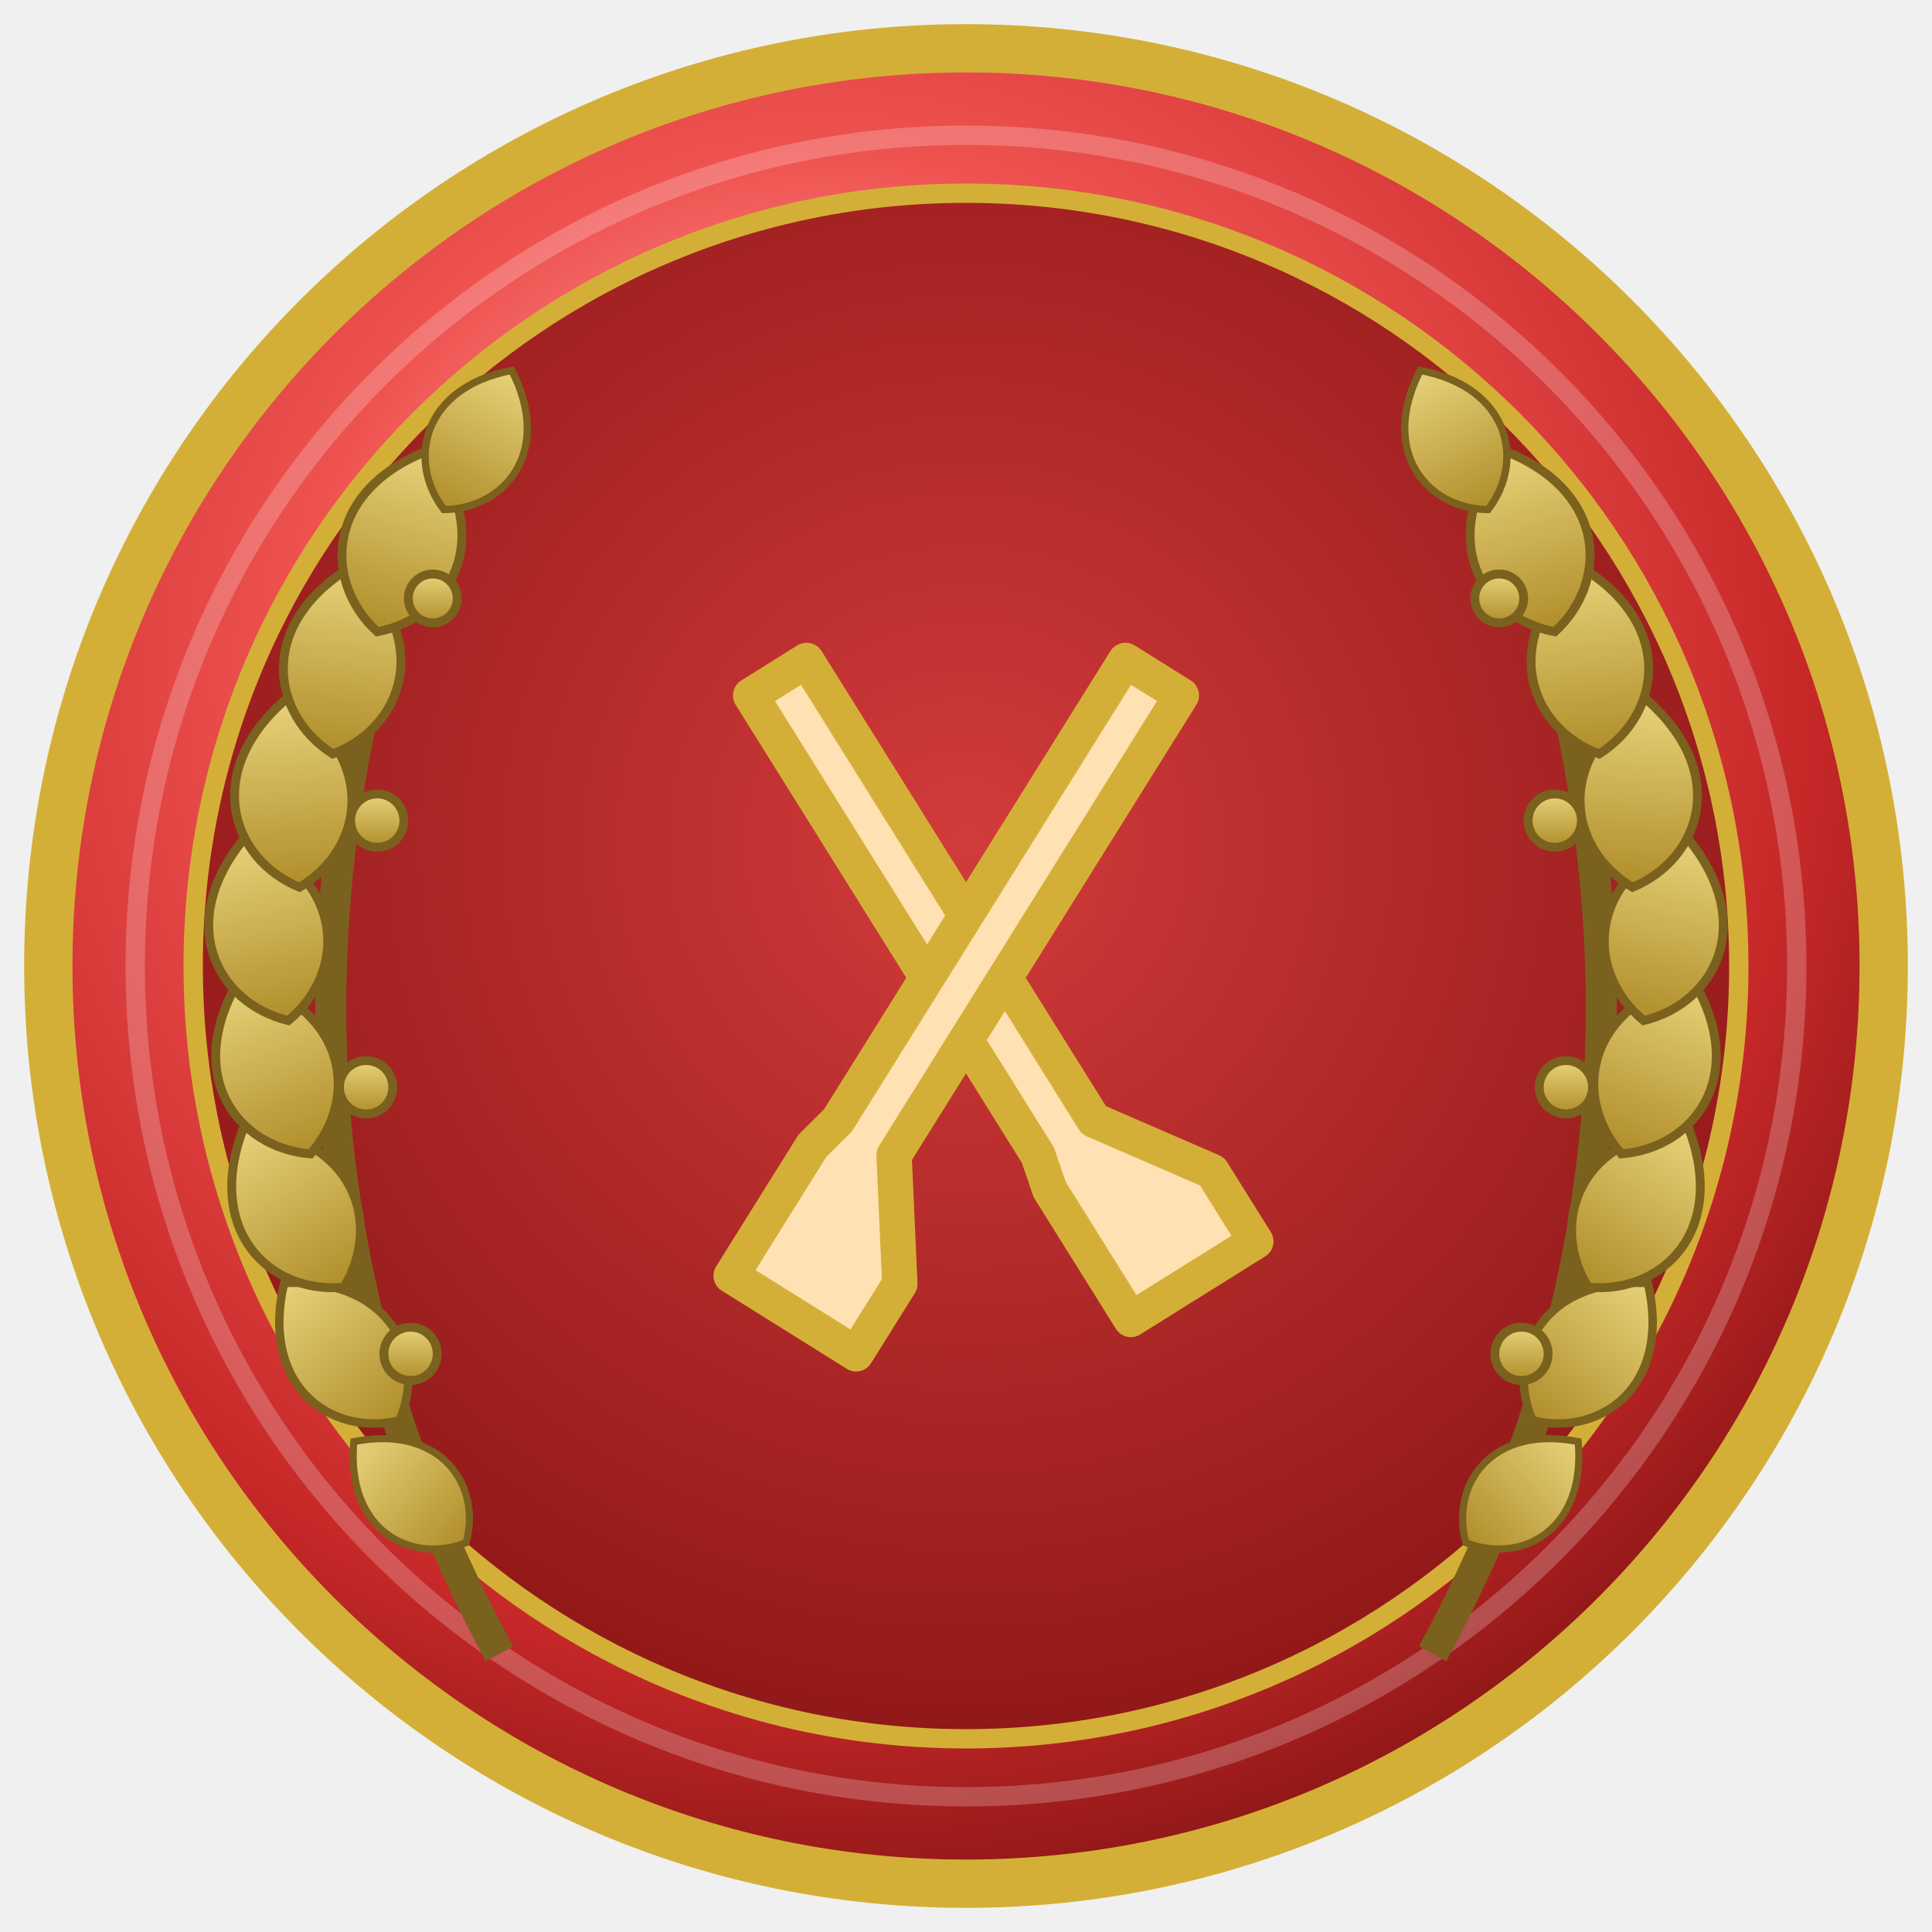
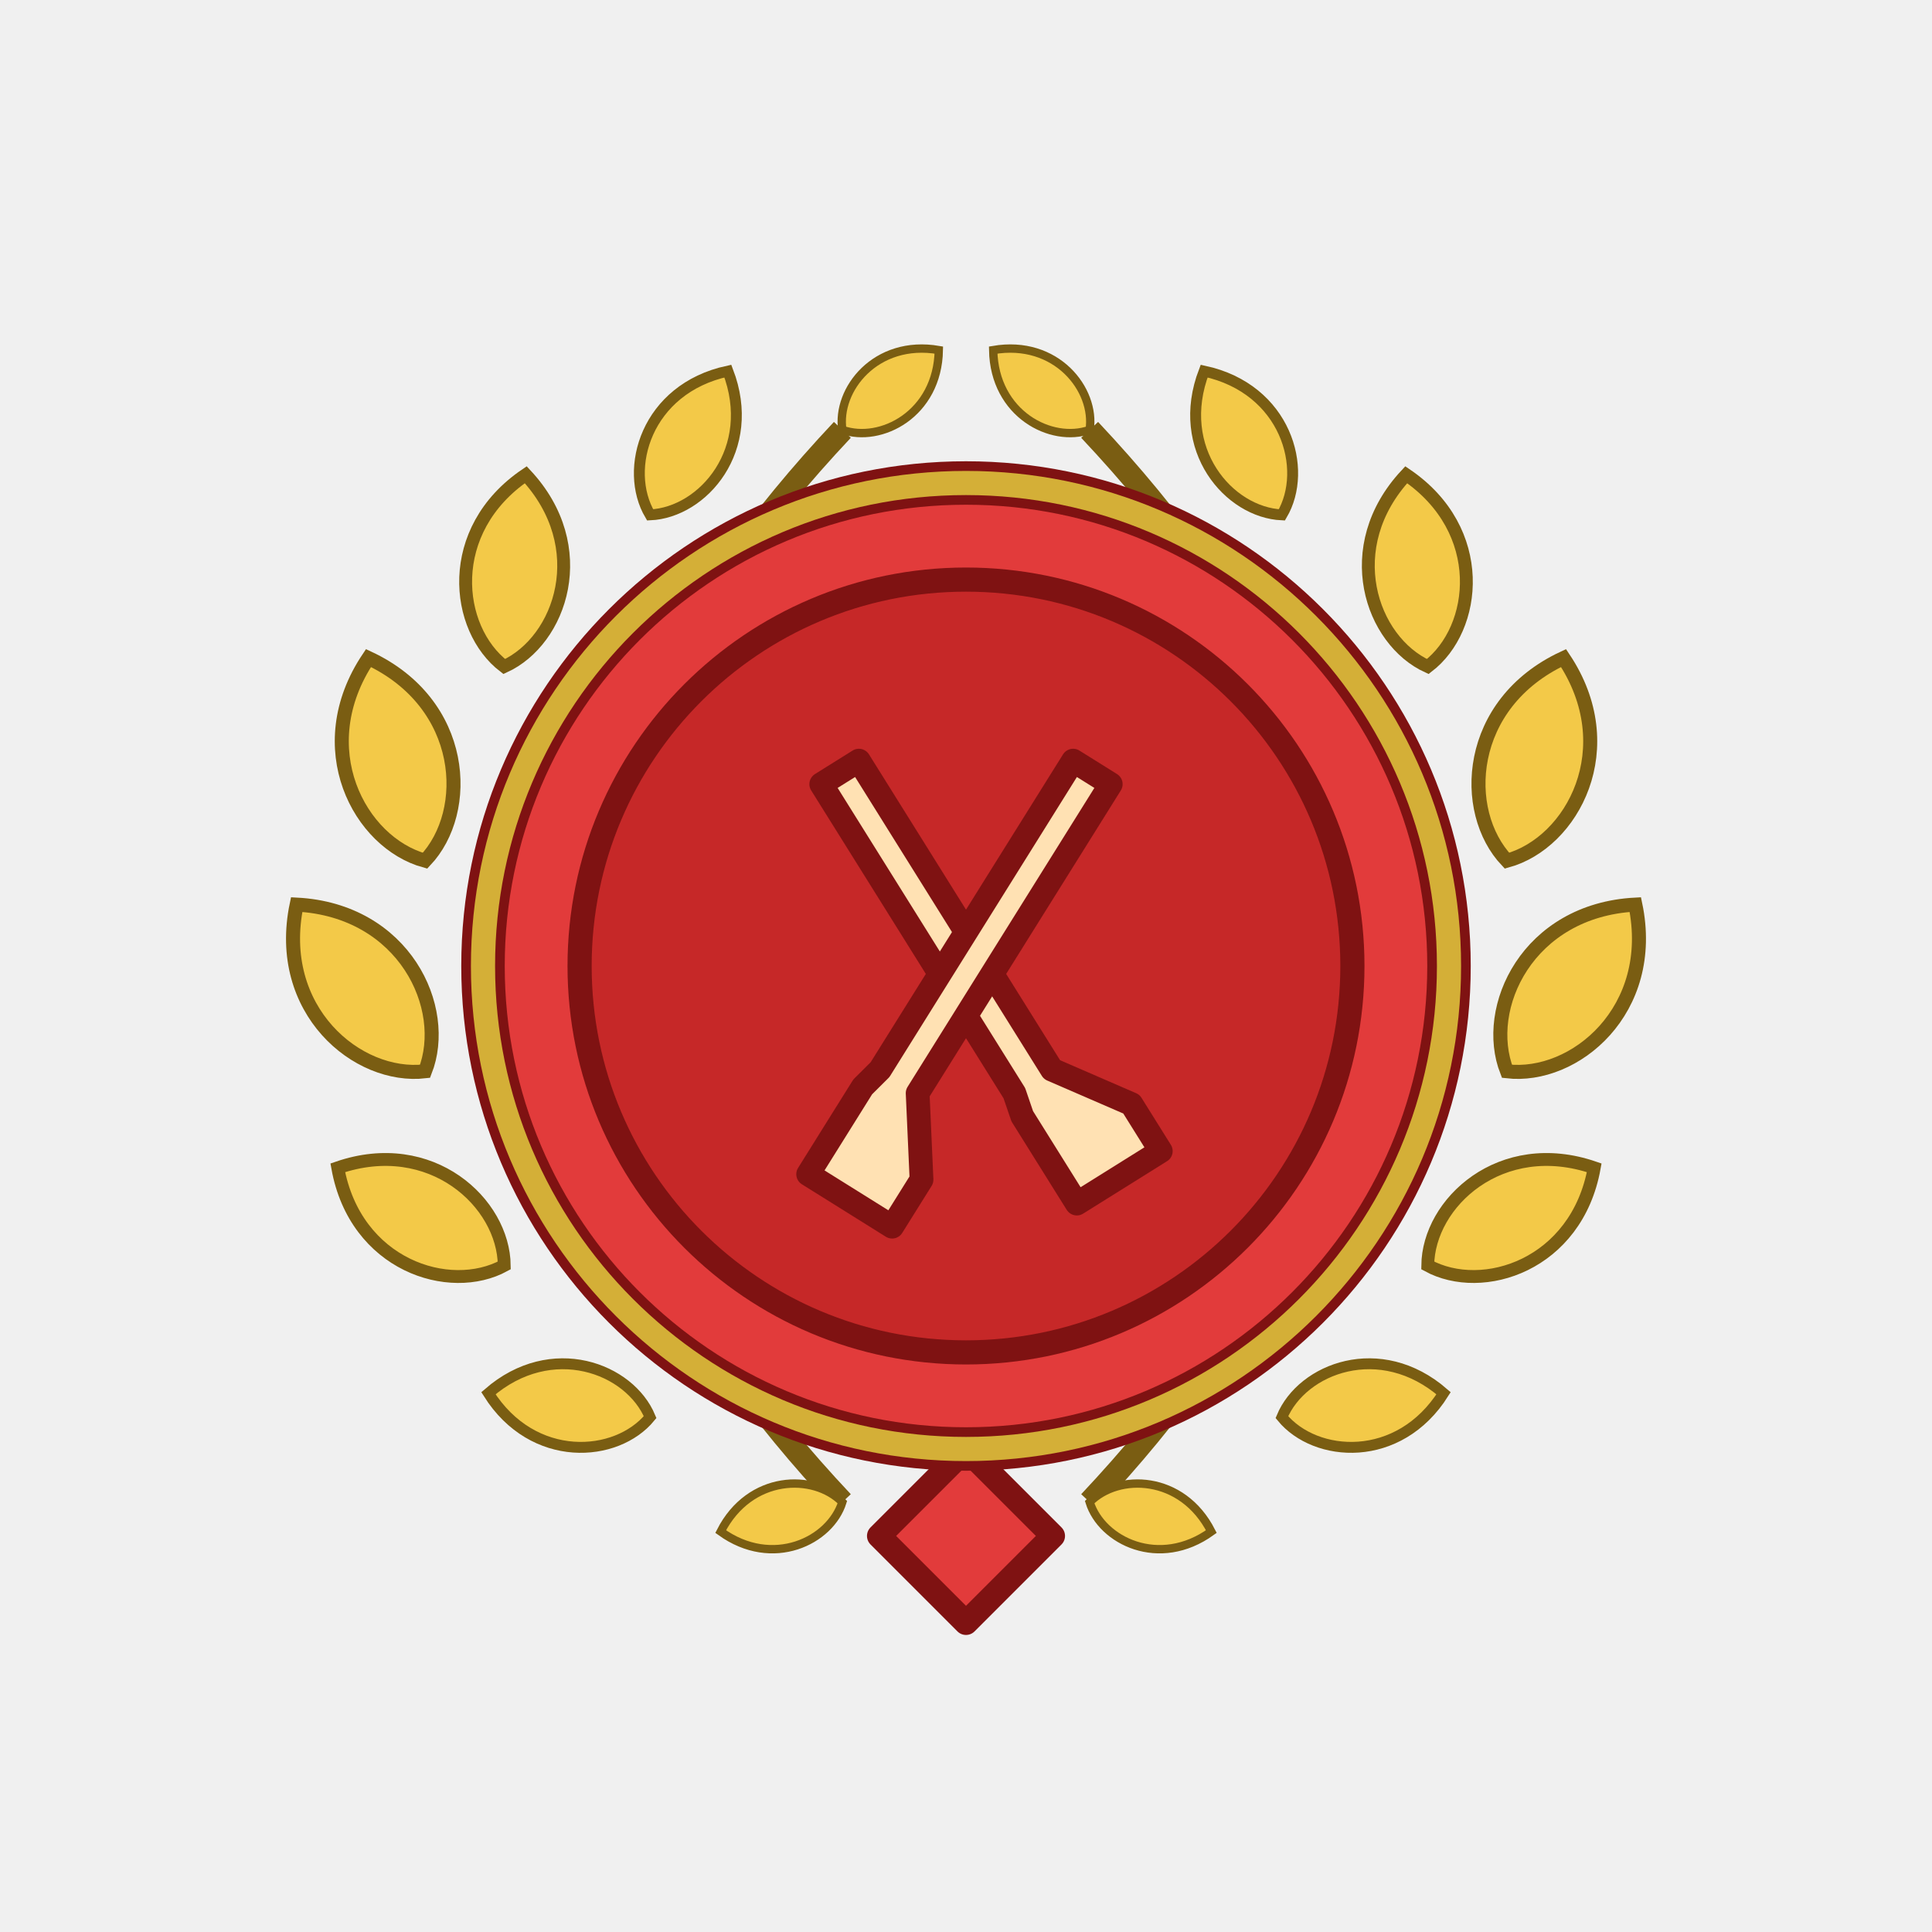
<svg xmlns="http://www.w3.org/2000/svg" viewBox="0 0 200 200" width="200" height="200" role="img" aria-label="Досягнення: 50 Deployments (рівень: рубін)">
  <defs>
-     <radialGradient id="metal" cx="42%" cy="34%" r="72%">
-       <stop offset="0%" stop-color="#ffd1d1" />
-       <stop offset="40%" stop-color="#ef5350" />
-       <stop offset="76%" stop-color="#c62828" />
-       <stop offset="100%" stop-color="#7f1212" />
-     </radialGradient>
-     <radialGradient id="field" cx="50%" cy="42%" r="60%">
-       <stop offset="0%" stop-color="#d23b3b" />
-       <stop offset="100%" stop-color="#8f1717" />
-     </radialGradient>
-     <linearGradient id="leaf" x1="0" y1="0" x2="0" y2="1">
-       <stop offset="0%" stop-color="#e7d27a" />
-       <stop offset="100%" stop-color="#b08d2a" />
-     </linearGradient>
-     <path id="lf" d="M0,0 C 6,-3 8,-11 0,-17 C -8,-11 -6,-3 0,0 Z" />
+     <path id="lf" d="M0,0 C 5,-3 7,-12 0,-18 C -7,-12 -5,-3 0,0 Z" />
  </defs>
-   <circle cx="100" cy="100" r="95" fill="url(#metal)" />
-   <circle cx="100" cy="100" r="95" fill="none" stroke="#d4af37" stroke-width="5" />
-   <circle cx="100" cy="100" r="86" fill="none" stroke="#ffffff" stroke-opacity="0.22" stroke-width="2" />
-   <circle cx="100" cy="100" r="80" fill="url(#field)" stroke="#d4af37" stroke-width="2" />
-   <g transform="translate(100 93) scale(1.15) translate(-100 -100)">
-     <g id="wreath-l" fill="url(#leaf)" stroke="#7a611d" stroke-width="0.8">
-       <path d="M58,168 Q 31,118 52,62" fill="none" stroke="#7a611d" stroke-width="2.8" />
-       <use href="#lf" transform="translate(55,158) rotate(-48) scale(0.8)" />
-       <use href="#lf" transform="translate(49,147) rotate(-40) scale(0.95)" />
-       <use href="#lf" transform="translate(44,135) rotate(-32)" />
-       <use href="#lf" transform="translate(41,123) rotate(-22)" />
-       <use href="#lf" transform="translate(39,111) rotate(-13)" />
-       <use href="#lf" transform="translate(40,99) rotate(-4)" />
-       <use href="#lf" transform="translate(43,87) rotate(6)" />
-       <use href="#lf" transform="translate(47,76) rotate(16)" />
-       <use href="#lf" transform="translate(53,65) rotate(26) scale(0.82)" />
-       <circle cx="50" cy="141" r="2.4" />
-       <circle cx="46" cy="117" r="2.4" />
-       <circle cx="47" cy="93" r="2.4" />
-       <circle cx="52" cy="73" r="2.2" />
-     </g>
-     <use href="#wreath-l" transform="matrix(-1 0 0 1 200 0)" />
+   <g id="wreath-l" fill="#f3c948" stroke="#7a5d12" stroke-width="1.2">
+     <path d="M87.2,155.5 Q 35,100 87.2,44.5" fill="none" stroke="#7a5d12" stroke-width="2.4" />
+     <use href="#lf" transform="translate(87.2 155.5) rotate(-103.6) scale(0.72)" />
+     <use href="#lf" transform="translate(67.3 146.7) rotate(-81.6) scale(0.94)" />
+     <use href="#lf" transform="translate(52.2 131.0) rotate(-59.6) scale(1.11)" />
+     <use href="#lf" transform="translate(44.0 110.9) rotate(-37.6) scale(1.21)" />
+     <use href="#lf" transform="translate(44.0 89.1) rotate(-15.6) scale(1.21)" />
+     <use href="#lf" transform="translate(52.2 69.0) rotate(6.4) scale(1.11)" />
+     <use href="#lf" transform="translate(67.3 53.3) rotate(28.4) scale(0.94)" />
+     <use href="#lf" transform="translate(87.2 44.5) rotate(50.4) scale(0.72)" />
  </g>
-   <g transform="translate(100 100) scale(1.22) translate(-100 -100)">
-     <g fill="#ffe1b3" stroke="#d4af37" stroke-width="3" stroke-linejoin="round" stroke-linecap="round">
+   <use href="#wreath-l" transform="matrix(-1 0 0 1 200 0)" />
+   <path d="M100,150 l9,9 -9,9 -9,-9 Z" fill="#e23b3b" stroke="#7f1212" stroke-width="2.5" stroke-linejoin="round" />
+   <circle cx="100" cy="100" r="50" fill="#e23b3b" stroke="#7f1212" stroke-width="4.5" />
+   <circle cx="100" cy="100" r="40" fill="#c62828" stroke="#7f1212" stroke-width="2.5" />
+   <circle cx="100" cy="100" r="50" fill="none" stroke="#d4af37" stroke-width="2.5" />
+   <g transform="translate(100 100) scale(0.82) translate(-100 -100)">
+     <g fill="#ffe1b3" stroke="#7f1212" stroke-width="3" stroke-linejoin="round" stroke-linecap="round">
      <path d="M-2.8,-30 L2.8,-30 L2.8,16 L9,25 L9,32 L-3.5,32 L-3.5,19 L-2.8,16 Z" transform="translate(100 101) rotate(-32)" />
      <path d="M-2.8,-30 L2.8,-30 L2.8,16 L9,25 L9,32 L-3.5,32 L-3.5,19 L-2.8,16 Z" transform="translate(100 101) rotate(32)" />
    </g>
  </g>
</svg>
